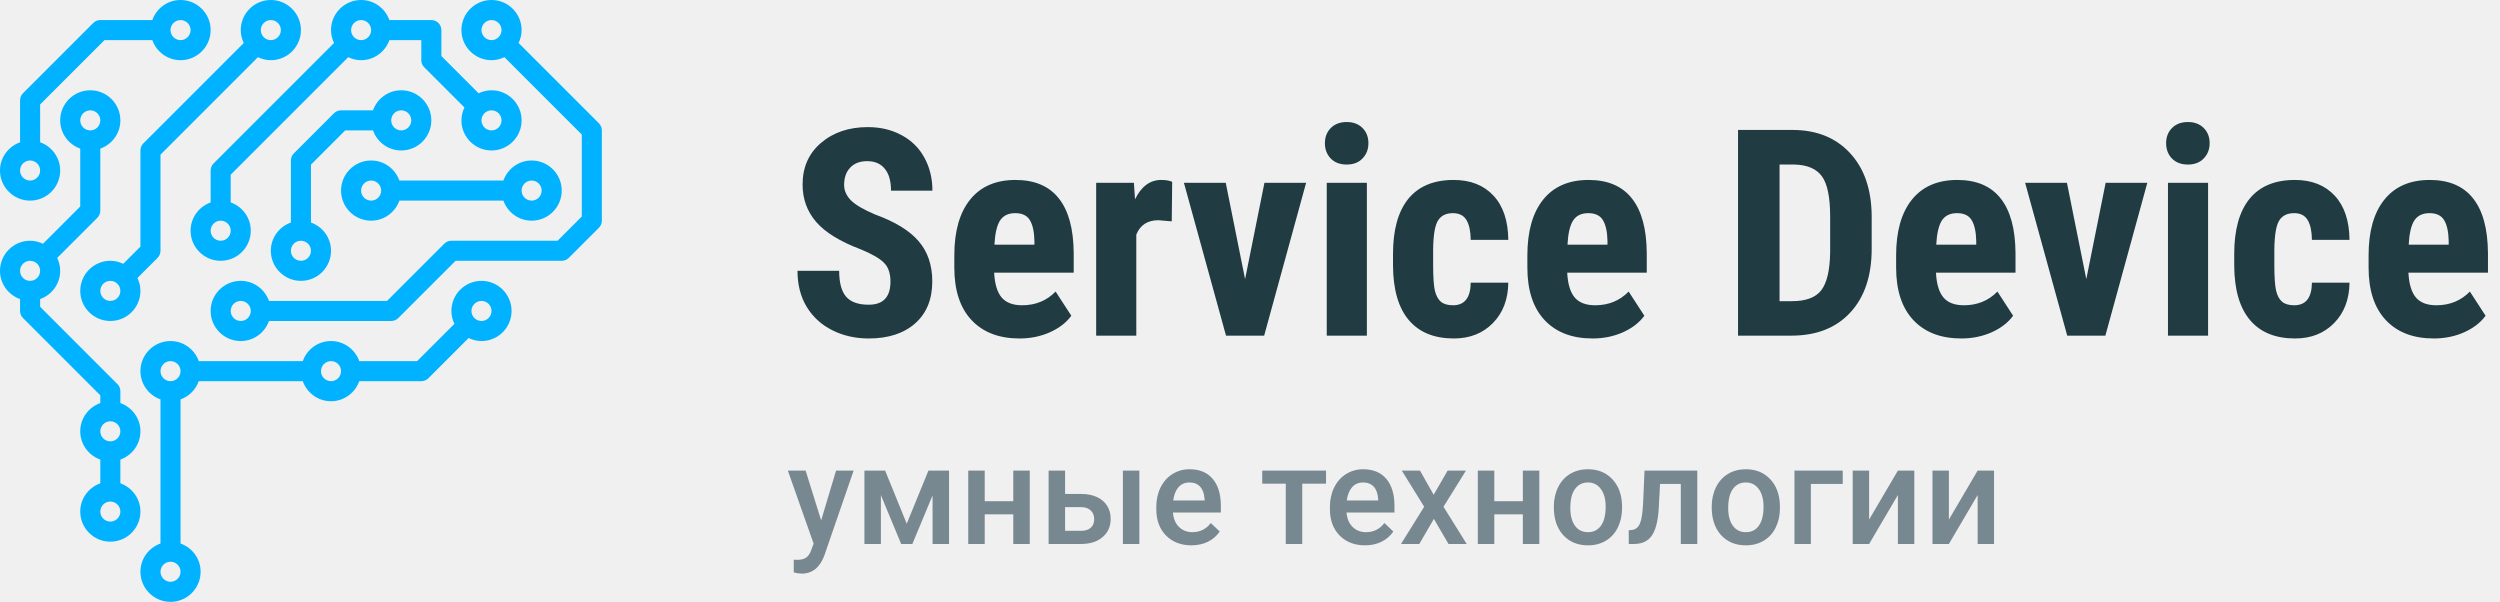
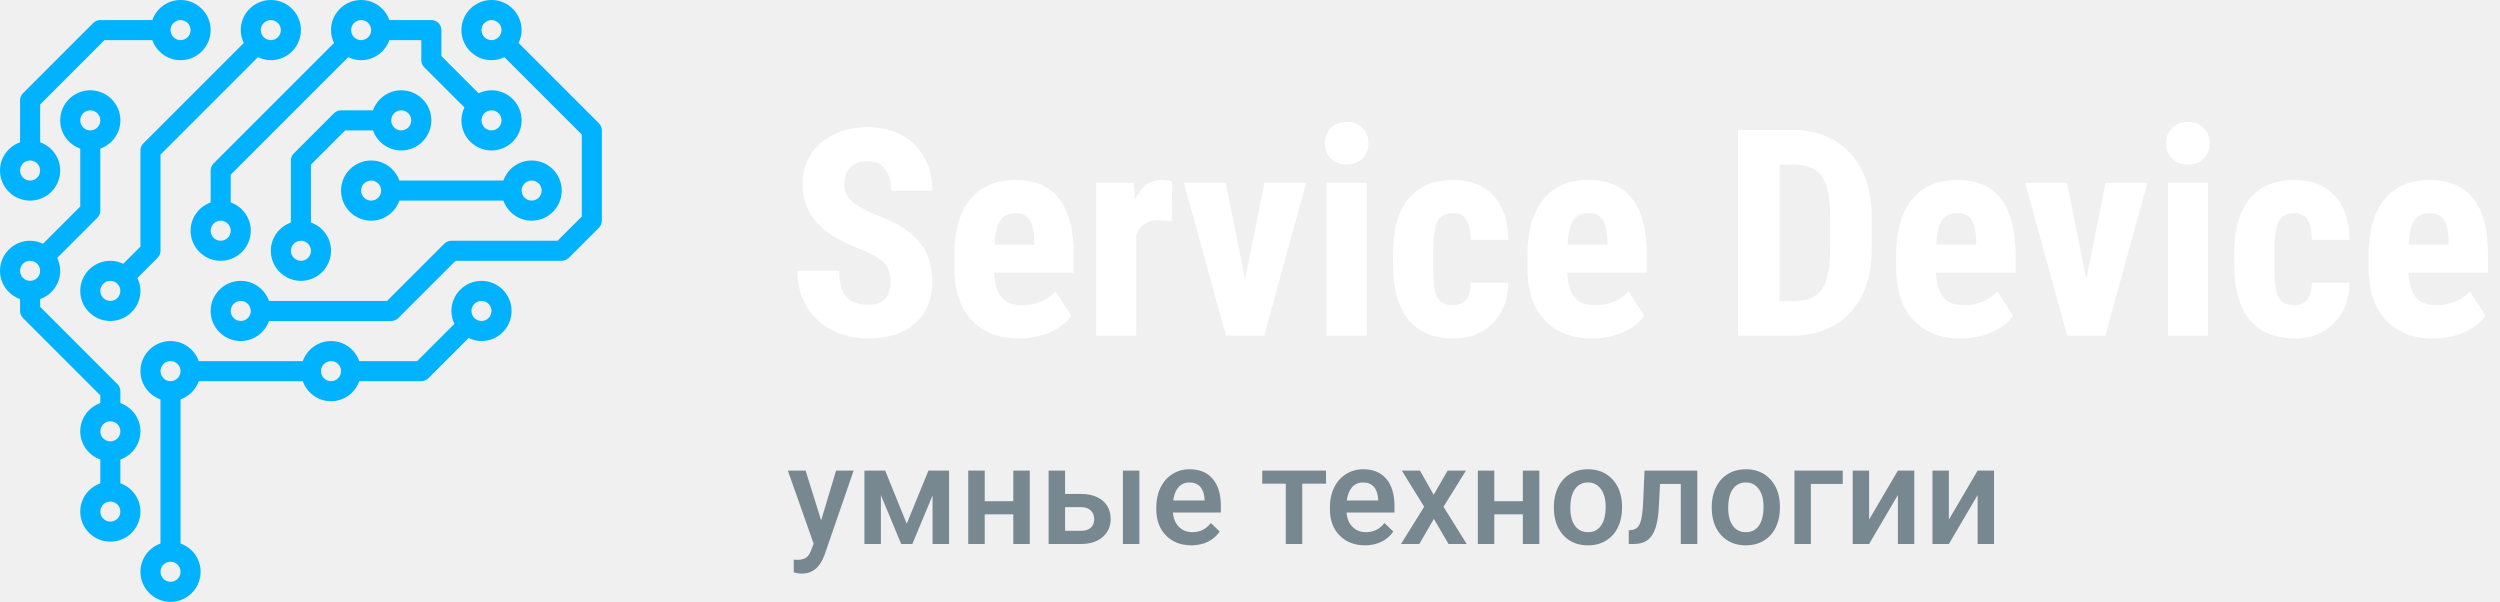
<svg xmlns="http://www.w3.org/2000/svg" width="216" height="52" viewBox="0 0 216 52" fill="none">
-   <path d="M76.936 24.337C76.936 23.613 76.748 23.067 76.374 22.701C76.008 22.327 75.336 21.94 74.36 21.541C72.578 20.866 71.296 20.077 70.515 19.173C69.733 18.262 69.343 17.188 69.343 15.951C69.343 14.453 69.872 13.253 70.93 12.35C71.996 11.438 73.347 10.982 74.982 10.982C76.073 10.982 77.045 11.214 77.9 11.678C78.754 12.134 79.409 12.781 79.865 13.619C80.329 14.457 80.561 15.409 80.561 16.476H76.984C76.984 15.646 76.805 15.015 76.447 14.584C76.097 14.144 75.589 13.924 74.921 13.924C74.295 13.924 73.806 14.111 73.457 14.486C73.107 14.852 72.932 15.348 72.932 15.975C72.932 16.463 73.127 16.907 73.518 17.306C73.908 17.696 74.6 18.103 75.593 18.526C77.326 19.153 78.584 19.922 79.365 20.834C80.154 21.745 80.549 22.905 80.549 24.312C80.549 25.859 80.056 27.067 79.072 27.938C78.087 28.809 76.748 29.244 75.056 29.244C73.908 29.244 72.862 29.008 71.918 28.536C70.974 28.064 70.234 27.389 69.697 26.51C69.168 25.631 68.903 24.593 68.903 23.397H72.504C72.504 24.422 72.704 25.167 73.103 25.631C73.501 26.095 74.152 26.327 75.056 26.327C76.309 26.327 76.936 25.663 76.936 24.337ZM88.093 29.244C86.319 29.244 84.935 28.715 83.942 27.657C82.95 26.599 82.453 25.086 82.453 23.116V22.066C82.453 19.983 82.909 18.376 83.82 17.245C84.732 16.113 86.038 15.548 87.739 15.548C89.399 15.548 90.648 16.081 91.486 17.147C92.325 18.205 92.752 19.776 92.768 21.859V23.556H85.895C85.944 24.532 86.16 25.248 86.543 25.704C86.925 26.152 87.515 26.375 88.312 26.375C89.468 26.375 90.433 25.981 91.206 25.191L92.561 27.279C92.137 27.865 91.523 28.341 90.717 28.707C89.912 29.065 89.037 29.244 88.093 29.244ZM85.92 21.139H89.374V20.821C89.358 20.032 89.228 19.434 88.984 19.027C88.74 18.62 88.317 18.416 87.714 18.416C87.112 18.416 86.673 18.632 86.396 19.064C86.127 19.495 85.969 20.186 85.92 21.139ZM101.24 19.125L100.092 19.027C99.148 19.027 98.509 19.442 98.176 20.272V29H94.709V15.792H97.968L98.066 17.22C98.611 16.105 99.364 15.548 100.324 15.548C100.715 15.548 101.032 15.601 101.276 15.707L101.24 19.125ZM107.575 24.117L109.248 15.792H112.849L109.223 29H105.927L102.29 15.792H105.903L107.575 24.117ZM118.098 29H114.631V15.792H118.098V29ZM114.472 12.374C114.472 11.837 114.643 11.398 114.985 11.056C115.327 10.714 115.782 10.543 116.352 10.543C116.922 10.543 117.377 10.714 117.719 11.056C118.061 11.398 118.232 11.837 118.232 12.374C118.232 12.903 118.061 13.342 117.719 13.692C117.386 14.042 116.93 14.217 116.352 14.217C115.774 14.217 115.314 14.042 114.973 13.692C114.639 13.342 114.472 12.903 114.472 12.374ZM125.544 26.375C126.545 26.375 127.054 25.724 127.07 24.422H130.317C130.301 25.863 129.857 27.026 128.986 27.914C128.116 28.801 126.993 29.244 125.617 29.244C123.916 29.244 122.618 28.715 121.723 27.657C120.828 26.599 120.372 25.041 120.356 22.982V21.932C120.356 19.857 120.795 18.274 121.674 17.184C122.561 16.093 123.868 15.548 125.593 15.548C127.049 15.548 128.197 15.999 129.035 16.903C129.873 17.798 130.301 19.072 130.317 20.724H127.07C127.062 19.983 126.94 19.413 126.704 19.015C126.468 18.616 126.077 18.416 125.532 18.416C124.93 18.416 124.498 18.632 124.238 19.064C123.977 19.487 123.839 20.313 123.823 21.541V22.884C123.823 23.959 123.876 24.711 123.981 25.143C124.087 25.566 124.262 25.879 124.506 26.082C124.75 26.278 125.096 26.375 125.544 26.375ZM137.604 29.244C135.83 29.244 134.447 28.715 133.454 27.657C132.461 26.599 131.965 25.086 131.965 23.116V22.066C131.965 19.983 132.421 18.376 133.332 17.245C134.243 16.113 135.55 15.548 137.25 15.548C138.911 15.548 140.16 16.081 140.998 17.147C141.836 18.205 142.264 19.776 142.28 21.859V23.556H135.407C135.456 24.532 135.672 25.248 136.054 25.704C136.437 26.152 137.027 26.375 137.824 26.375C138.98 26.375 139.944 25.981 140.717 25.191L142.072 27.279C141.649 27.865 141.035 28.341 140.229 28.707C139.423 29.065 138.549 29.244 137.604 29.244ZM135.432 21.139H138.886V20.821C138.87 20.032 138.74 19.434 138.496 19.027C138.251 18.62 137.828 18.416 137.226 18.416C136.624 18.416 136.184 18.632 135.908 19.064C135.639 19.495 135.48 20.186 135.432 21.139ZM150.166 29V11.227H154.865C156.94 11.227 158.592 11.886 159.821 13.204C161.058 14.523 161.689 16.329 161.713 18.624V21.505C161.713 23.84 161.095 25.676 159.858 27.01C158.629 28.337 156.932 29 154.768 29H150.166ZM153.754 14.217V26.021H154.829C156.025 26.021 156.867 25.708 157.355 25.081C157.844 24.447 158.1 23.356 158.125 21.81V18.722C158.125 17.061 157.893 15.906 157.429 15.255C156.965 14.596 156.175 14.25 155.061 14.217H153.754ZM169.465 29.244C167.691 29.244 166.307 28.715 165.314 27.657C164.322 26.599 163.825 25.086 163.825 23.116V22.066C163.825 19.983 164.281 18.376 165.192 17.245C166.104 16.113 167.41 15.548 169.111 15.548C170.771 15.548 172.02 16.081 172.858 17.147C173.697 18.205 174.124 19.776 174.14 21.859V23.556H167.268C167.316 24.532 167.532 25.248 167.915 25.704C168.297 26.152 168.887 26.375 169.685 26.375C170.84 26.375 171.805 25.981 172.578 25.191L173.933 27.279C173.509 27.865 172.895 28.341 172.089 28.707C171.284 29.065 170.409 29.244 169.465 29.244ZM167.292 21.139H170.747V20.821C170.73 20.032 170.6 19.434 170.356 19.027C170.112 18.62 169.689 18.416 169.086 18.416C168.484 18.416 168.045 18.632 167.768 19.064C167.5 19.495 167.341 20.186 167.292 21.139ZM180.256 24.117L181.928 15.792H185.529L181.904 29H178.608L174.97 15.792H178.583L180.256 24.117ZM190.778 29H187.312V15.792H190.778V29ZM187.153 12.374C187.153 11.837 187.324 11.398 187.666 11.056C188.007 10.714 188.463 10.543 189.033 10.543C189.602 10.543 190.058 10.714 190.4 11.056C190.742 11.398 190.913 11.837 190.913 12.374C190.913 12.903 190.742 13.342 190.4 13.692C190.066 14.042 189.611 14.217 189.033 14.217C188.455 14.217 187.995 14.042 187.653 13.692C187.32 13.342 187.153 12.903 187.153 12.374ZM198.225 26.375C199.226 26.375 199.734 25.724 199.75 24.422H202.998C202.981 25.863 202.538 27.026 201.667 27.914C200.796 28.801 199.673 29.244 198.298 29.244C196.597 29.244 195.299 28.715 194.404 27.657C193.509 26.599 193.053 25.041 193.037 22.982V21.932C193.037 19.857 193.476 18.274 194.355 17.184C195.242 16.093 196.548 15.548 198.273 15.548C199.73 15.548 200.878 15.999 201.716 16.903C202.554 17.798 202.981 19.072 202.998 20.724H199.75C199.742 19.983 199.62 19.413 199.384 19.015C199.148 18.616 198.758 18.416 198.212 18.416C197.61 18.416 197.179 18.632 196.918 19.064C196.658 19.487 196.52 20.313 196.503 21.541V22.884C196.503 23.959 196.556 24.711 196.662 25.143C196.768 25.566 196.943 25.879 197.187 26.082C197.431 26.278 197.777 26.375 198.225 26.375ZM210.285 29.244C208.511 29.244 207.128 28.715 206.135 27.657C205.142 26.599 204.646 25.086 204.646 23.116V22.066C204.646 19.983 205.101 18.376 206.013 17.245C206.924 16.113 208.23 15.548 209.931 15.548C211.591 15.548 212.84 16.081 213.679 17.147C214.517 18.205 214.944 19.776 214.96 21.859V23.556H208.088C208.137 24.532 208.352 25.248 208.735 25.704C209.117 26.152 209.707 26.375 210.505 26.375C211.66 26.375 212.625 25.981 213.398 25.191L214.753 27.279C214.33 27.865 213.715 28.341 212.91 28.707C212.104 29.065 211.229 29.244 210.285 29.244ZM208.112 21.139H211.567V20.821C211.551 20.032 211.42 19.434 211.176 19.027C210.932 18.62 210.509 18.416 209.907 18.416C209.305 18.416 208.865 18.632 208.588 19.064C208.32 19.495 208.161 20.186 208.112 21.139Z" fill="#203C42" />
+   <path d="M76.936 24.337C76.936 23.613 76.748 23.067 76.374 22.701C76.008 22.327 75.336 21.94 74.36 21.541C72.578 20.866 71.296 20.077 70.515 19.173C69.733 18.262 69.343 17.188 69.343 15.951C69.343 14.453 69.872 13.253 70.93 12.35C71.996 11.438 73.347 10.982 74.982 10.982C76.073 10.982 77.045 11.214 77.9 11.678C78.754 12.134 79.409 12.781 79.865 13.619C80.329 14.457 80.561 15.409 80.561 16.476H76.984C76.984 15.646 76.805 15.015 76.447 14.584C76.097 14.144 75.589 13.924 74.921 13.924C74.295 13.924 73.806 14.111 73.457 14.486C73.107 14.852 72.932 15.348 72.932 15.975C72.932 16.463 73.127 16.907 73.518 17.306C73.908 17.696 74.6 18.103 75.593 18.526C77.326 19.153 78.584 19.922 79.365 20.834C80.154 21.745 80.549 22.905 80.549 24.312C80.549 25.859 80.056 27.067 79.072 27.938C78.087 28.809 76.748 29.244 75.056 29.244C73.908 29.244 72.862 29.008 71.918 28.536C70.974 28.064 70.234 27.389 69.697 26.51C69.168 25.631 68.903 24.593 68.903 23.397H72.504C72.504 24.422 72.704 25.167 73.103 25.631C73.501 26.095 74.152 26.327 75.056 26.327C76.309 26.327 76.936 25.663 76.936 24.337ZM88.093 29.244C86.319 29.244 84.935 28.715 83.942 27.657C82.95 26.599 82.453 25.086 82.453 23.116V22.066C82.453 19.983 82.909 18.376 83.82 17.245C84.732 16.113 86.038 15.548 87.739 15.548C89.399 15.548 90.648 16.081 91.486 17.147C92.325 18.205 92.752 19.776 92.768 21.859V23.556H85.895C85.944 24.532 86.16 25.248 86.543 25.704C86.925 26.152 87.515 26.375 88.312 26.375C89.468 26.375 90.433 25.981 91.206 25.191L92.561 27.279C92.137 27.865 91.523 28.341 90.717 28.707C89.912 29.065 89.037 29.244 88.093 29.244ZM85.92 21.139H89.374V20.821C89.358 20.032 89.228 19.434 88.984 19.027C88.74 18.62 88.317 18.416 87.714 18.416C87.112 18.416 86.673 18.632 86.396 19.064C86.127 19.495 85.969 20.186 85.92 21.139ZM101.24 19.125L100.092 19.027C99.148 19.027 98.509 19.442 98.176 20.272V29H94.709V15.792H97.968L98.066 17.22C98.611 16.105 99.364 15.548 100.324 15.548C100.715 15.548 101.032 15.601 101.276 15.707L101.24 19.125ZM107.575 24.117L109.248 15.792H112.849L109.223 29H105.927L102.29 15.792H105.903L107.575 24.117ZM118.098 29H114.631V15.792H118.098V29ZM114.472 12.374C114.472 11.837 114.643 11.398 114.985 11.056C115.327 10.714 115.782 10.543 116.352 10.543C116.922 10.543 117.377 10.714 117.719 11.056C118.061 11.398 118.232 11.837 118.232 12.374C118.232 12.903 118.061 13.342 117.719 13.692C117.386 14.042 116.93 14.217 116.352 14.217C115.774 14.217 115.314 14.042 114.973 13.692C114.639 13.342 114.472 12.903 114.472 12.374ZM125.544 26.375C126.545 26.375 127.054 25.724 127.07 24.422H130.317C130.301 25.863 129.857 27.026 128.986 27.914C128.116 28.801 126.993 29.244 125.617 29.244C123.916 29.244 122.618 28.715 121.723 27.657C120.828 26.599 120.372 25.041 120.356 22.982V21.932C120.356 19.857 120.795 18.274 121.674 17.184C122.561 16.093 123.868 15.548 125.593 15.548C127.049 15.548 128.197 15.999 129.035 16.903C129.873 17.798 130.301 19.072 130.317 20.724H127.07C127.062 19.983 126.94 19.413 126.704 19.015C126.468 18.616 126.077 18.416 125.532 18.416C124.93 18.416 124.498 18.632 124.238 19.064C123.977 19.487 123.839 20.313 123.823 21.541V22.884C123.823 23.959 123.876 24.711 123.981 25.143C124.087 25.566 124.262 25.879 124.506 26.082C124.75 26.278 125.096 26.375 125.544 26.375ZM137.604 29.244C135.83 29.244 134.447 28.715 133.454 27.657C132.461 26.599 131.965 25.086 131.965 23.116V22.066C131.965 19.983 132.421 18.376 133.332 17.245C134.243 16.113 135.55 15.548 137.25 15.548C138.911 15.548 140.16 16.081 140.998 17.147C141.836 18.205 142.264 19.776 142.28 21.859V23.556H135.407C135.456 24.532 135.672 25.248 136.054 25.704C136.437 26.152 137.027 26.375 137.824 26.375C138.98 26.375 139.944 25.981 140.717 25.191L142.072 27.279C141.649 27.865 141.035 28.341 140.229 28.707C139.423 29.065 138.549 29.244 137.604 29.244ZM135.432 21.139H138.886V20.821C138.87 20.032 138.74 19.434 138.496 19.027C138.251 18.62 137.828 18.416 137.226 18.416C136.624 18.416 136.184 18.632 135.908 19.064C135.639 19.495 135.48 20.186 135.432 21.139ZM150.166 29V11.227H154.865C156.94 11.227 158.592 11.886 159.821 13.204C161.058 14.523 161.689 16.329 161.713 18.624V21.505C161.713 23.84 161.095 25.676 159.858 27.01C158.629 28.337 156.932 29 154.768 29H150.166ZM153.754 14.217V26.021H154.829C156.025 26.021 156.867 25.708 157.355 25.081C157.844 24.447 158.1 23.356 158.125 21.81V18.722C158.125 17.061 157.893 15.906 157.429 15.255C156.965 14.596 156.175 14.25 155.061 14.217H153.754ZM169.465 29.244C167.691 29.244 166.307 28.715 165.314 27.657C164.322 26.599 163.825 25.086 163.825 23.116V22.066C163.825 19.983 164.281 18.376 165.192 17.245C166.104 16.113 167.41 15.548 169.111 15.548C170.771 15.548 172.02 16.081 172.858 17.147C173.697 18.205 174.124 19.776 174.14 21.859V23.556H167.268C167.316 24.532 167.532 25.248 167.915 25.704C168.297 26.152 168.887 26.375 169.685 26.375C170.84 26.375 171.805 25.981 172.578 25.191L173.933 27.279C173.509 27.865 172.895 28.341 172.089 28.707C171.284 29.065 170.409 29.244 169.465 29.244ZM167.292 21.139H170.747V20.821C170.73 20.032 170.6 19.434 170.356 19.027C170.112 18.62 169.689 18.416 169.086 18.416C168.484 18.416 168.045 18.632 167.768 19.064C167.5 19.495 167.341 20.186 167.292 21.139ZM180.256 24.117L181.928 15.792H185.529L181.904 29H178.608L174.97 15.792H178.583L180.256 24.117ZM190.778 29H187.312V15.792H190.778V29ZM187.153 12.374C187.153 11.837 187.324 11.398 187.666 11.056C188.007 10.714 188.463 10.543 189.033 10.543C189.602 10.543 190.058 10.714 190.4 11.056C190.742 11.398 190.913 11.837 190.913 12.374C190.913 12.903 190.742 13.342 190.4 13.692C190.066 14.042 189.611 14.217 189.033 14.217C188.455 14.217 187.995 14.042 187.653 13.692C187.32 13.342 187.153 12.903 187.153 12.374ZM198.225 26.375C199.226 26.375 199.734 25.724 199.75 24.422H202.998C202.981 25.863 202.538 27.026 201.667 27.914C200.796 28.801 199.673 29.244 198.298 29.244C196.597 29.244 195.299 28.715 194.404 27.657C193.509 26.599 193.053 25.041 193.037 22.982V21.932C193.037 19.857 193.476 18.274 194.355 17.184C195.242 16.093 196.548 15.548 198.273 15.548C199.73 15.548 200.878 15.999 201.716 16.903C202.554 17.798 202.981 19.072 202.998 20.724H199.75C199.742 19.983 199.62 19.413 199.384 19.015C199.148 18.616 198.758 18.416 198.212 18.416C197.61 18.416 197.179 18.632 196.918 19.064C196.658 19.487 196.52 20.313 196.503 21.541V22.884C196.503 23.959 196.556 24.711 196.662 25.143C196.768 25.566 196.943 25.879 197.187 26.082C197.431 26.278 197.777 26.375 198.225 26.375ZM210.285 29.244C208.511 29.244 207.128 28.715 206.135 27.657C205.142 26.599 204.646 25.086 204.646 23.116V22.066C204.646 19.983 205.101 18.376 206.013 17.245C206.924 16.113 208.23 15.548 209.931 15.548C211.591 15.548 212.84 16.081 213.679 17.147C214.517 18.205 214.944 19.776 214.96 21.859V23.556H208.088C208.137 24.532 208.352 25.248 208.735 25.704C209.117 26.152 209.707 26.375 210.505 26.375C211.66 26.375 212.625 25.981 213.398 25.191L214.753 27.279C214.33 27.865 213.715 28.341 212.91 28.707C212.104 29.065 211.229 29.244 210.285 29.244ZM208.112 21.139H211.567V20.821C211.551 20.032 211.42 19.434 211.176 19.027C210.932 18.62 210.509 18.416 209.907 18.416C209.305 18.416 208.865 18.632 208.588 19.064C208.32 19.495 208.161 20.186 208.112 21.139Z" fill="#ffffff" />
  <path d="M70.947 44.961L72.236 40.66H73.754L71.234 47.961C70.848 49.027 70.191 49.56 69.266 49.56C69.059 49.56 68.83 49.525 68.58 49.455V48.353L68.85 48.371C69.209 48.371 69.478 48.305 69.658 48.172C69.842 48.043 69.986 47.824 70.092 47.516L70.297 46.971L68.07 40.66H69.606L70.947 44.961ZM78.342 45.248L80.217 40.66H81.998V47H80.574V42.805L78.828 47H77.861L76.109 42.781V47H74.686V40.66H76.478L78.342 45.248ZM88.971 47H87.547V44.44H85.08V47H83.656V40.66H85.08V43.303H87.547V40.66H88.971V47ZM92.023 42.676H93.418C93.938 42.676 94.391 42.766 94.777 42.945C95.164 43.125 95.457 43.377 95.656 43.701C95.859 44.025 95.961 44.402 95.961 44.832C95.961 45.484 95.731 46.008 95.269 46.402C94.809 46.797 94.195 46.996 93.43 47H90.6V40.66H92.023V42.676ZM98.439 47H97.016V40.66H98.439V47ZM92.023 43.818V45.863H93.412C93.76 45.863 94.033 45.777 94.232 45.605C94.436 45.43 94.537 45.182 94.537 44.861C94.537 44.541 94.438 44.289 94.238 44.105C94.043 43.918 93.777 43.822 93.441 43.818H92.023ZM102.939 47.117C102.037 47.117 101.305 46.834 100.742 46.268C100.184 45.697 99.904 44.94 99.904 43.994V43.818C99.904 43.185 100.025 42.621 100.268 42.125C100.514 41.625 100.857 41.236 101.299 40.959C101.74 40.682 102.232 40.543 102.775 40.543C103.639 40.543 104.305 40.818 104.773 41.369C105.246 41.92 105.482 42.699 105.482 43.707V44.281H101.34C101.383 44.805 101.557 45.219 101.861 45.523C102.17 45.828 102.557 45.98 103.021 45.98C103.674 45.98 104.205 45.717 104.615 45.19L105.383 45.922C105.129 46.301 104.789 46.596 104.363 46.807C103.941 47.014 103.467 47.117 102.939 47.117ZM102.77 41.685C102.379 41.685 102.062 41.822 101.82 42.096C101.582 42.369 101.43 42.75 101.363 43.238H104.076V43.133C104.045 42.656 103.918 42.297 103.695 42.055C103.473 41.809 103.164 41.685 102.77 41.685ZM114.57 41.791H112.514V47H111.09V41.791H109.057V40.66H114.57V41.791ZM117.939 47.117C117.037 47.117 116.305 46.834 115.742 46.268C115.184 45.697 114.904 44.94 114.904 43.994V43.818C114.904 43.185 115.025 42.621 115.268 42.125C115.514 41.625 115.857 41.236 116.299 40.959C116.74 40.682 117.232 40.543 117.775 40.543C118.639 40.543 119.305 40.818 119.773 41.369C120.246 41.92 120.482 42.699 120.482 43.707V44.281H116.34C116.383 44.805 116.557 45.219 116.861 45.523C117.17 45.828 117.557 45.98 118.021 45.98C118.674 45.98 119.205 45.717 119.615 45.19L120.383 45.922C120.129 46.301 119.789 46.596 119.363 46.807C118.941 47.014 118.467 47.117 117.939 47.117ZM117.77 41.685C117.379 41.685 117.062 41.822 116.82 42.096C116.582 42.369 116.43 42.75 116.363 43.238H119.076V43.133C119.045 42.656 118.918 42.297 118.695 42.055C118.473 41.809 118.164 41.685 117.77 41.685ZM123.869 42.746L125.076 40.66H126.658L124.719 43.783L126.723 47H125.152L123.887 44.832L122.627 47H121.045L123.049 43.783L121.115 40.66H122.686L123.869 42.746ZM132.998 47H131.574V44.44H129.107V47H127.684V40.66H129.107V43.303H131.574V40.66H132.998V47ZM134.252 43.772C134.252 43.15 134.375 42.592 134.621 42.096C134.867 41.596 135.213 41.213 135.658 40.947C136.104 40.678 136.615 40.543 137.193 40.543C138.049 40.543 138.742 40.818 139.273 41.369C139.809 41.92 140.098 42.65 140.141 43.56L140.146 43.895C140.146 44.52 140.025 45.078 139.783 45.57C139.545 46.062 139.201 46.443 138.752 46.713C138.307 46.982 137.791 47.117 137.205 47.117C136.311 47.117 135.594 46.82 135.055 46.227C134.52 45.629 134.252 44.834 134.252 43.842V43.772ZM135.676 43.895C135.676 44.547 135.811 45.059 136.08 45.43C136.35 45.797 136.725 45.98 137.205 45.98C137.686 45.98 138.059 45.793 138.324 45.418C138.594 45.043 138.729 44.494 138.729 43.772C138.729 43.131 138.59 42.623 138.312 42.248C138.039 41.873 137.666 41.685 137.193 41.685C136.729 41.685 136.359 41.871 136.086 42.242C135.812 42.609 135.676 43.16 135.676 43.895ZM146.645 40.66V47H145.221V41.809H143.428L143.311 44.018C143.236 45.08 143.031 45.844 142.695 46.309C142.363 46.77 141.854 47 141.166 47H140.727L140.721 45.816L141.014 45.787C141.326 45.744 141.553 45.555 141.693 45.219C141.838 44.879 141.93 44.262 141.969 43.367L142.086 40.66H146.645ZM147.893 43.772C147.893 43.15 148.016 42.592 148.262 42.096C148.508 41.596 148.854 41.213 149.299 40.947C149.744 40.678 150.256 40.543 150.834 40.543C151.689 40.543 152.383 40.818 152.914 41.369C153.449 41.92 153.738 42.65 153.781 43.56L153.787 43.895C153.787 44.52 153.666 45.078 153.424 45.57C153.186 46.062 152.842 46.443 152.393 46.713C151.947 46.982 151.432 47.117 150.846 47.117C149.951 47.117 149.234 46.82 148.695 46.227C148.16 45.629 147.893 44.834 147.893 43.842V43.772ZM149.316 43.895C149.316 44.547 149.451 45.059 149.721 45.43C149.99 45.797 150.365 45.98 150.846 45.98C151.326 45.98 151.699 45.793 151.965 45.418C152.234 45.043 152.369 44.494 152.369 43.772C152.369 43.131 152.23 42.623 151.953 42.248C151.68 41.873 151.307 41.685 150.834 41.685C150.369 41.685 150 41.871 149.727 42.242C149.453 42.609 149.316 43.16 149.316 43.895ZM159.213 41.809H156.459V47H155.041V40.66H159.213V41.809ZM163.977 40.66H165.395V47H163.977V42.77L161.492 47H160.074V40.66H161.492V44.891L163.977 40.66ZM170.867 40.66H172.285V47H170.867V42.77L168.383 47H166.965V40.66H168.383V44.891L170.867 40.66Z" fill="#788891" />
  <path d="M32.066 13.867C33.195 13.867 34.148 14.594 34.507 15.6H43.493C43.852 14.594 44.805 13.867 45.933 13.867C47.367 13.867 48.533 15.033 48.533 16.466C48.533 17.9 47.367 19.066 45.933 19.066C44.805 19.066 43.852 18.339 43.493 17.333H34.506C34.147 18.339 33.194 19.066 32.066 19.066C30.632 19.066 29.466 17.9 29.466 16.466C29.466 15.033 30.633 13.867 32.066 13.867ZM45.933 17.333C46.411 17.333 46.8 16.945 46.8 16.466C46.8 15.988 46.411 15.6 45.933 15.6C45.456 15.6 45.066 15.988 45.066 16.466C45.066 16.945 45.456 17.333 45.933 17.333ZM32.066 17.333C32.544 17.333 32.933 16.945 32.933 16.466C32.933 15.988 32.544 15.6 32.066 15.6C31.589 15.6 31.2 15.988 31.2 16.466C31.2 16.945 31.589 17.333 32.066 17.333Z" fill="#00B2FF" />
  <path d="M25.133 19.226V13.866C25.133 13.636 25.224 13.416 25.387 13.254L28.854 9.787C29.016 9.624 29.237 9.533 29.467 9.533H32.226C32.585 8.527 33.538 7.8 34.667 7.8C36.1 7.8 37.267 8.966 37.267 10.4C37.267 11.833 36.1 13 34.667 13C33.538 13 32.585 12.273 32.226 11.266H29.825L26.867 14.225V19.226C27.873 19.584 28.6 20.538 28.6 21.666C28.6 23.1 27.433 24.266 26 24.266C24.567 24.266 23.4 23.1 23.4 21.666C23.4 20.538 24.127 19.584 25.133 19.226ZM34.667 11.266C35.144 11.266 35.533 10.878 35.533 10.4C35.533 9.921 35.144 9.533 34.667 9.533C34.189 9.533 33.8 9.921 33.8 10.4C33.8 10.878 34.189 11.266 34.667 11.266ZM26 22.533C26.477 22.533 26.867 22.145 26.867 21.666C26.867 21.188 26.477 20.8 26 20.8C25.522 20.8 25.133 21.188 25.133 21.666C25.133 22.145 25.522 22.533 26 22.533Z" fill="#00B2FF" />
  <path d="M9.533 22.533C9.934 22.533 10.308 22.631 10.647 22.794L12.133 21.308V13C12.133 12.769 12.224 12.549 12.387 12.387L21.061 3.714C20.898 3.375 20.8 3 20.8 2.6C20.8 1.167 21.966 0 23.4 0C24.834 0 26 1.167 26 2.6C26 4.033 24.834 5.2 23.4 5.2C23 5.2 22.625 5.102 22.286 4.939L13.867 13.359V21.666C13.867 21.897 13.776 22.117 13.613 22.279L11.873 24.019C12.035 24.358 12.133 24.733 12.133 25.133C12.133 26.566 10.967 27.733 9.533 27.733C8.1 27.733 6.933 26.566 6.933 25.133C6.933 23.7 8.1 22.533 9.533 22.533ZM23.4 3.467C23.878 3.467 24.267 3.078 24.267 2.6C24.267 2.122 23.878 1.733 23.4 1.733C22.922 1.733 22.533 2.122 22.533 2.6C22.533 3.078 22.922 3.467 23.4 3.467ZM9.533 26C10.011 26 10.4 25.611 10.4 25.133C10.4 24.654 10.011 24.266 9.533 24.266C9.056 24.266 8.667 24.654 8.667 25.133C8.667 25.611 9.056 26 9.533 26Z" fill="#00B2FF" />
  <path d="M1.734 12.293V8.667C1.734 8.436 1.825 8.216 1.987 8.054L8.054 1.987C8.216 1.824 8.437 1.733 8.667 1.733H13.16C13.518 0.727 14.472 0 15.6 0C17.034 0 18.2 1.167 18.2 2.6C18.2 4.033 17.034 5.2 15.6 5.2C14.472 5.2 13.518 4.473 13.16 3.467H9.026L3.467 9.025V12.293C4.473 12.651 5.2 13.605 5.2 14.733C5.2 16.166 4.034 17.333 2.6 17.333C1.167 17.333 0 16.166 0 14.733C0 13.605 0.727 12.651 1.734 12.293ZM15.6 3.467C16.078 3.467 16.467 3.078 16.467 2.6C16.467 2.122 16.078 1.733 15.6 1.733C15.123 1.733 14.733 2.122 14.733 2.6C14.733 3.078 15.123 3.467 15.6 3.467ZM2.6 15.6C3.078 15.6 3.467 15.211 3.467 14.733C3.467 14.255 3.078 13.866 2.6 13.866C2.123 13.866 1.734 14.255 1.734 14.733C1.734 15.211 2.123 15.6 2.6 15.6Z" fill="#00B2FF" />
  <path d="M13.866 46.96V34.507C12.861 34.148 12.133 33.195 12.133 32.066C12.133 30.633 13.3 29.466 14.733 29.466C15.862 29.466 16.815 30.193 17.174 31.2H26.16C26.518 30.193 27.472 29.466 28.6 29.466C29.729 29.466 30.682 30.193 31.041 31.2H36.041L39.261 27.98C39.098 27.641 39 27.267 39 26.866C39 25.433 40.167 24.266 41.6 24.266C43.034 24.266 44.2 25.433 44.2 26.866C44.2 28.3 43.034 29.466 41.6 29.466C41.2 29.466 40.825 29.368 40.486 29.205L37.013 32.679C36.851 32.842 36.63 32.933 36.4 32.933H31.041C30.682 33.939 29.729 34.666 28.6 34.666C27.472 34.666 26.518 33.939 26.16 32.933H17.173C16.912 33.667 16.333 34.245 15.599 34.507V46.96C16.605 47.318 17.333 48.272 17.333 49.4C17.333 50.834 16.166 52 14.733 52C13.299 52 12.133 50.834 12.133 49.4C12.133 48.272 12.86 47.318 13.866 46.96ZM41.6 27.733C42.078 27.733 42.467 27.345 42.467 26.866C42.467 26.388 42.078 26 41.6 26C41.123 26 40.733 26.388 40.733 26.866C40.733 27.345 41.123 27.733 41.6 27.733ZM28.6 32.933C29.078 32.933 29.467 32.545 29.467 32.066C29.467 31.588 29.078 31.2 28.6 31.2C28.123 31.2 27.733 31.588 27.733 32.066C27.733 32.545 28.123 32.933 28.6 32.933ZM14.733 50.266C15.211 50.266 15.6 49.878 15.6 49.399C15.6 48.921 15.211 48.533 14.733 48.533C14.256 48.533 13.867 48.921 13.867 49.399C13.867 49.878 14.256 50.266 14.733 50.266ZM14.733 32.933C15.211 32.933 15.6 32.545 15.6 32.066C15.6 31.588 15.211 31.2 14.733 31.2C14.256 31.2 13.867 31.588 13.867 32.066C13.867 32.545 14.256 32.933 14.733 32.933Z" fill="#00B2FF" />
  <path d="M18.2 17.492V14.733C18.2 14.503 18.291 14.282 18.454 14.12L28.861 3.714C28.698 3.375 28.6 3 28.6 2.6C28.6 1.167 29.767 0 31.2 0C32.329 0 33.282 0.727 33.641 1.733H37.267C37.745 1.733 38.134 2.121 38.134 2.6V4.841L41.353 8.061C41.692 7.898 42.066 7.8 42.467 7.8C43.9 7.8 45.067 8.966 45.067 10.4C45.067 11.833 43.9 13 42.467 13C41.033 13 39.867 11.833 39.867 10.4C39.867 9.999 39.965 9.625 40.128 9.286L36.654 5.813C36.491 5.651 36.4 5.43 36.4 5.2V3.467H33.641C33.282 4.473 32.329 5.2 31.2 5.2C30.8 5.2 30.425 5.102 30.087 4.939L19.934 15.092V17.492C20.94 17.851 21.667 18.805 21.667 19.933C21.667 21.366 20.5 22.533 19.067 22.533C17.633 22.533 16.467 21.366 16.467 19.933C16.467 18.805 17.194 17.851 18.2 17.492ZM42.467 11.267C42.944 11.267 43.334 10.878 43.334 10.4C43.334 9.921 42.944 9.533 42.467 9.533C41.989 9.533 41.6 9.921 41.6 10.4C41.6 10.878 41.989 11.267 42.467 11.267ZM31.2 3.467C31.678 3.467 32.067 3.078 32.067 2.6C32.067 2.122 31.678 1.733 31.2 1.733C30.723 1.733 30.334 2.122 30.334 2.6C30.334 3.078 30.723 3.467 31.2 3.467ZM19.067 20.8C19.544 20.8 19.934 20.411 19.934 19.933C19.934 19.455 19.544 19.066 19.067 19.066C18.589 19.066 18.2 19.455 18.2 19.933C18.2 20.411 18.589 20.8 19.067 20.8Z" fill="#00B2FF" />
  <path d="M20.8 24.266C21.928 24.266 22.882 24.993 23.241 26H33.441L38.387 21.054C38.549 20.891 38.77 20.8 39 20.8H48.175L50.267 18.708V11.625L43.58 4.939C43.242 5.102 42.867 5.2 42.467 5.2C41.033 5.2 39.867 4.033 39.867 2.6C39.867 1.167 41.033 0 42.467 0C43.9 0 45.067 1.167 45.067 2.6C45.067 3 44.969 3.375 44.806 3.714L51.746 10.654C51.909 10.816 52 11.036 52 11.267V19.066C52 19.297 51.909 19.517 51.746 19.679L49.146 22.279C48.984 22.442 48.763 22.533 48.533 22.533H39.359L34.413 27.479C34.251 27.642 34.03 27.733 33.8 27.733H23.241C22.882 28.739 21.928 29.466 20.8 29.466C19.366 29.466 18.2 28.3 18.2 26.866C18.2 25.433 19.366 24.266 20.8 24.266ZM42.467 1.733C41.989 1.733 41.6 2.122 41.6 2.6C41.6 3.078 41.989 3.467 42.467 3.467C42.944 3.467 43.333 3.078 43.333 2.6C43.333 2.122 42.944 1.733 42.467 1.733ZM20.8 27.733C21.277 27.733 21.667 27.345 21.667 26.866C21.667 26.388 21.277 26 20.8 26C20.323 26 19.933 26.388 19.933 26.866C19.933 27.345 20.323 27.733 20.8 27.733Z" fill="#00B2FF" />
  <path d="M2.6 20.8C3 20.8 3.375 20.898 3.714 21.061L6.933 17.841V12.84C5.927 12.482 5.2 11.528 5.2 10.4C5.2 8.966 6.367 7.8 7.8 7.8C9.233 7.8 10.4 8.966 10.4 10.4C10.4 11.528 9.673 12.482 8.667 12.84V18.2C8.667 18.43 8.576 18.65 8.413 18.812L4.939 22.286C5.102 22.625 5.2 22.999 5.2 23.399C5.2 24.528 4.473 25.481 3.467 25.84V26.507L10.146 33.187C10.309 33.349 10.4 33.569 10.4 33.799V34.825C11.406 35.184 12.133 36.138 12.133 37.266C12.133 38.394 11.406 39.348 10.4 39.706V41.76C11.406 42.118 12.133 43.072 12.133 44.2C12.133 45.633 10.967 46.8 9.533 46.8C8.1 46.8 6.933 45.633 6.933 44.2C6.933 43.072 7.66 42.118 8.667 41.76V39.706C7.66 39.348 6.933 38.394 6.933 37.266C6.933 36.138 7.66 35.184 8.667 34.825V34.158L1.987 27.479C1.824 27.317 1.733 27.097 1.733 26.866V25.84C0.727 25.481 -3.24249e-05 24.528 -3.24249e-05 23.399C-3.24249e-05 21.966 1.167 20.8 2.6 20.8ZM7.8 11.266C8.277 11.266 8.667 10.878 8.667 10.4C8.667 9.921 8.277 9.533 7.8 9.533C7.322 9.533 6.933 9.921 6.933 10.4C6.933 10.878 7.322 11.266 7.8 11.266ZM9.533 45.066C10.011 45.066 10.4 44.678 10.4 44.199C10.4 43.721 10.011 43.333 9.533 43.333C9.056 43.333 8.667 43.721 8.667 44.199C8.667 44.678 9.056 45.066 9.533 45.066ZM9.533 38.133C10.011 38.133 10.4 37.744 10.4 37.266C10.4 36.788 10.011 36.399 9.533 36.399C9.056 36.399 8.667 36.788 8.667 37.266C8.667 37.744 9.056 38.133 9.533 38.133ZM2.6 24.266C3.078 24.266 3.467 23.878 3.467 23.399C3.467 22.921 3.078 22.533 2.6 22.533C2.122 22.533 1.733 22.921 1.733 23.399C1.733 23.878 2.122 24.266 2.6 24.266Z" fill="#00B2FF" />
</svg>
